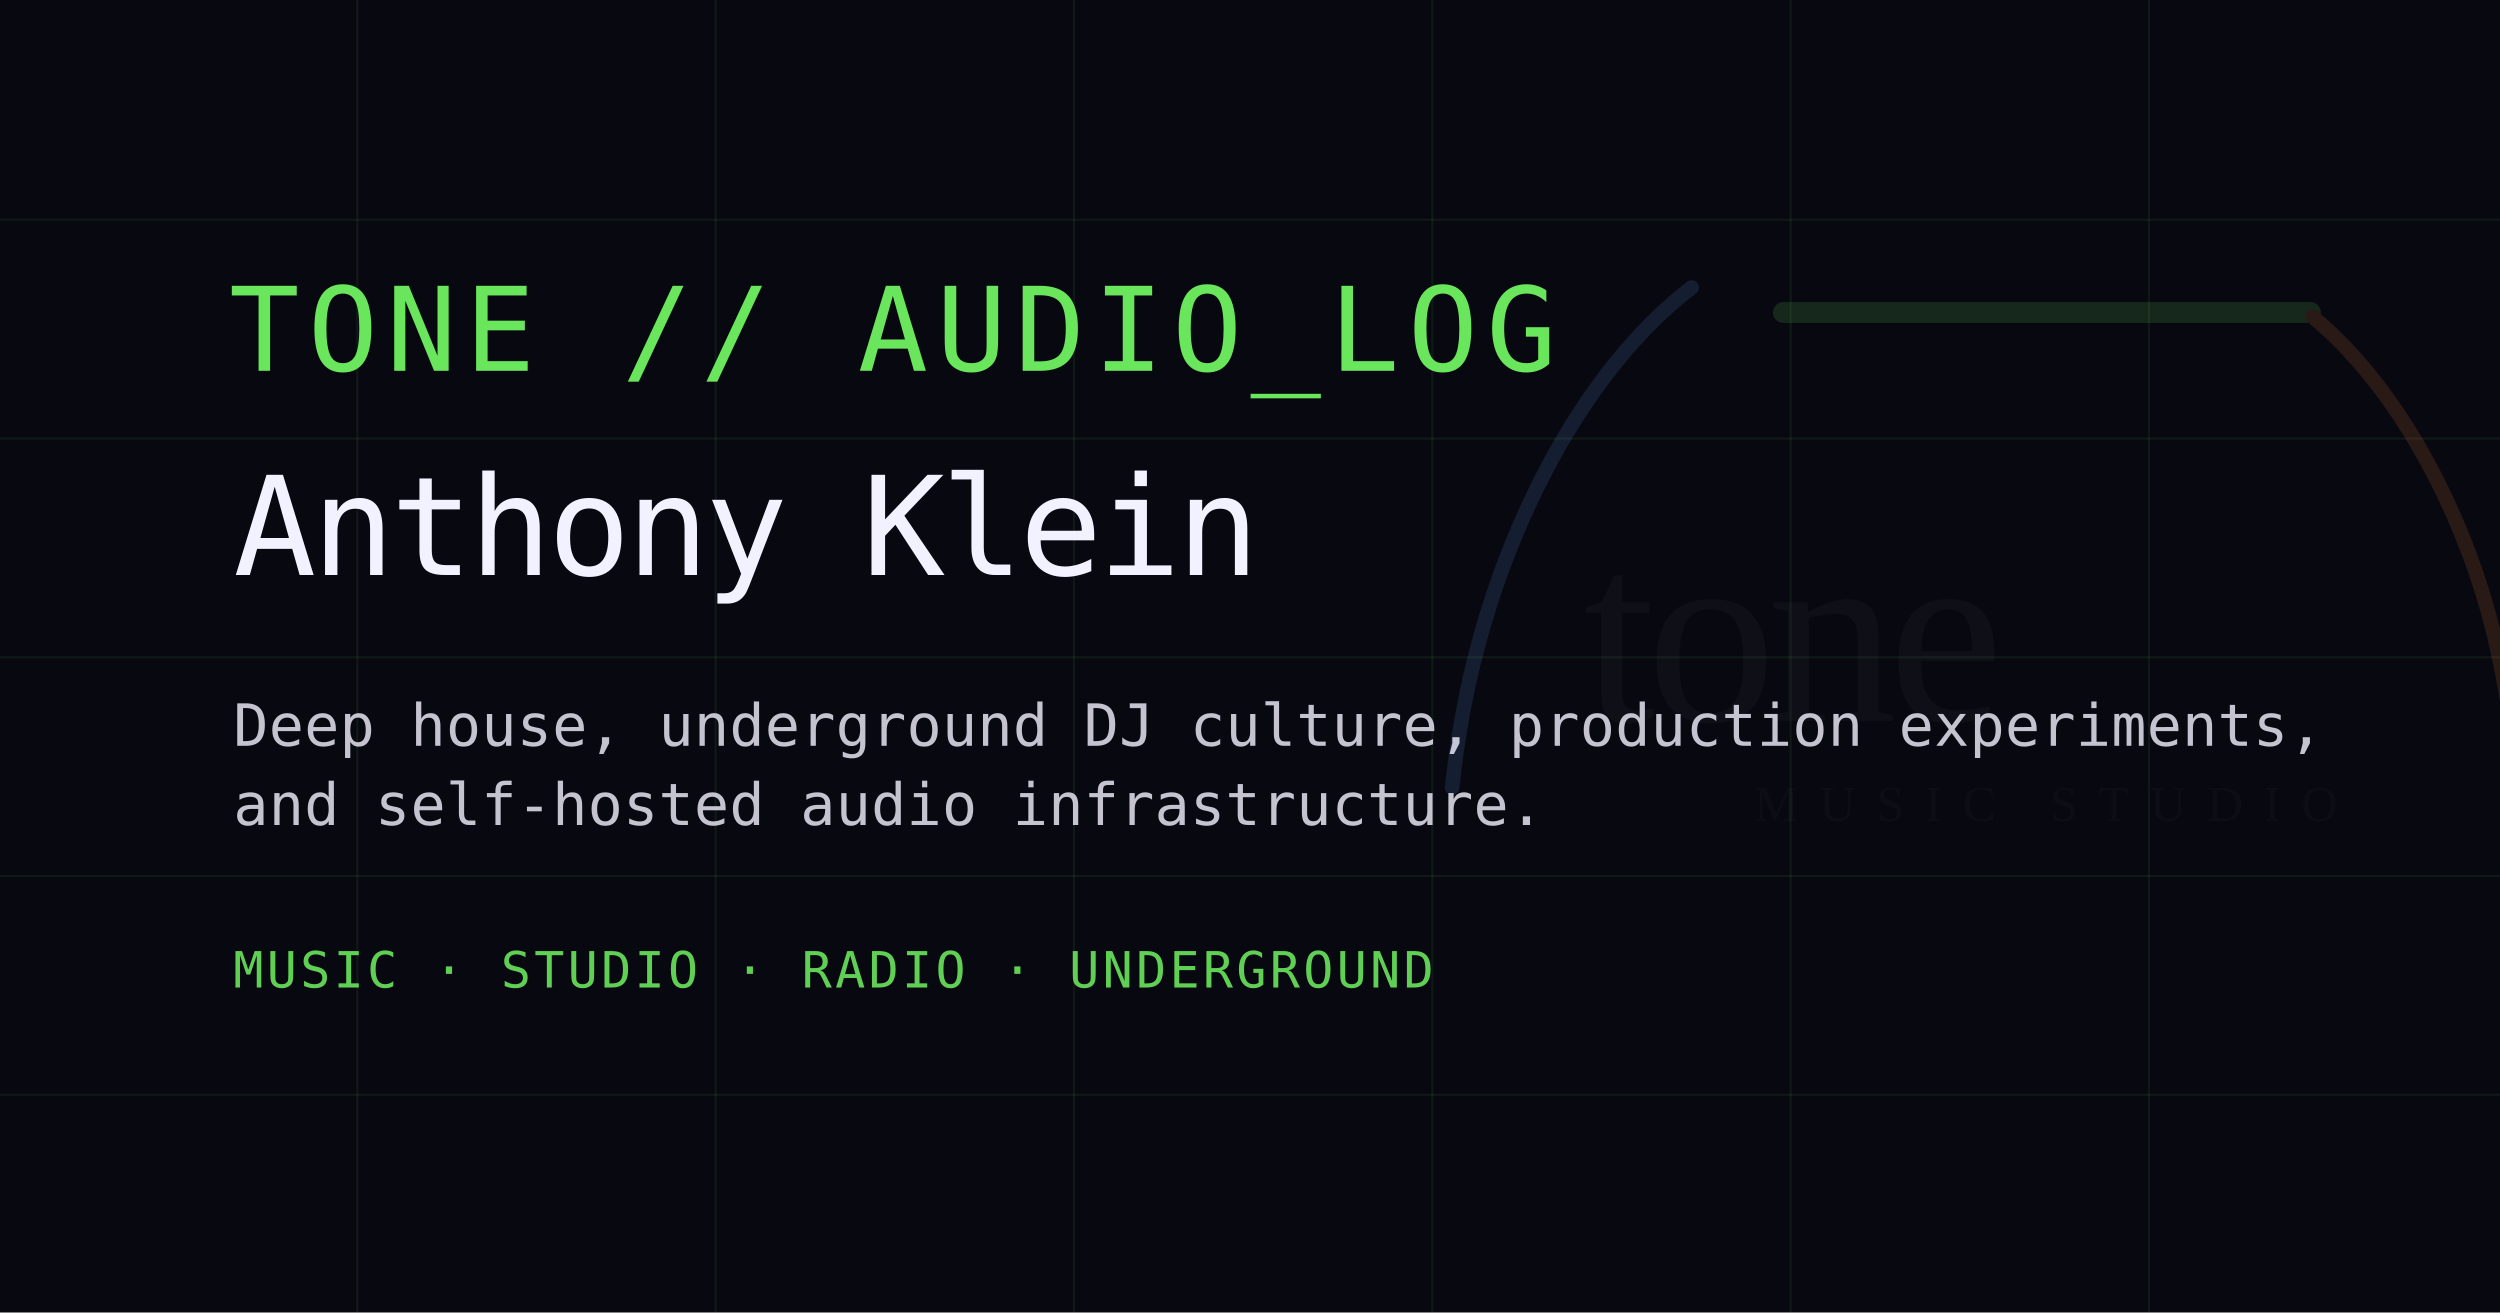
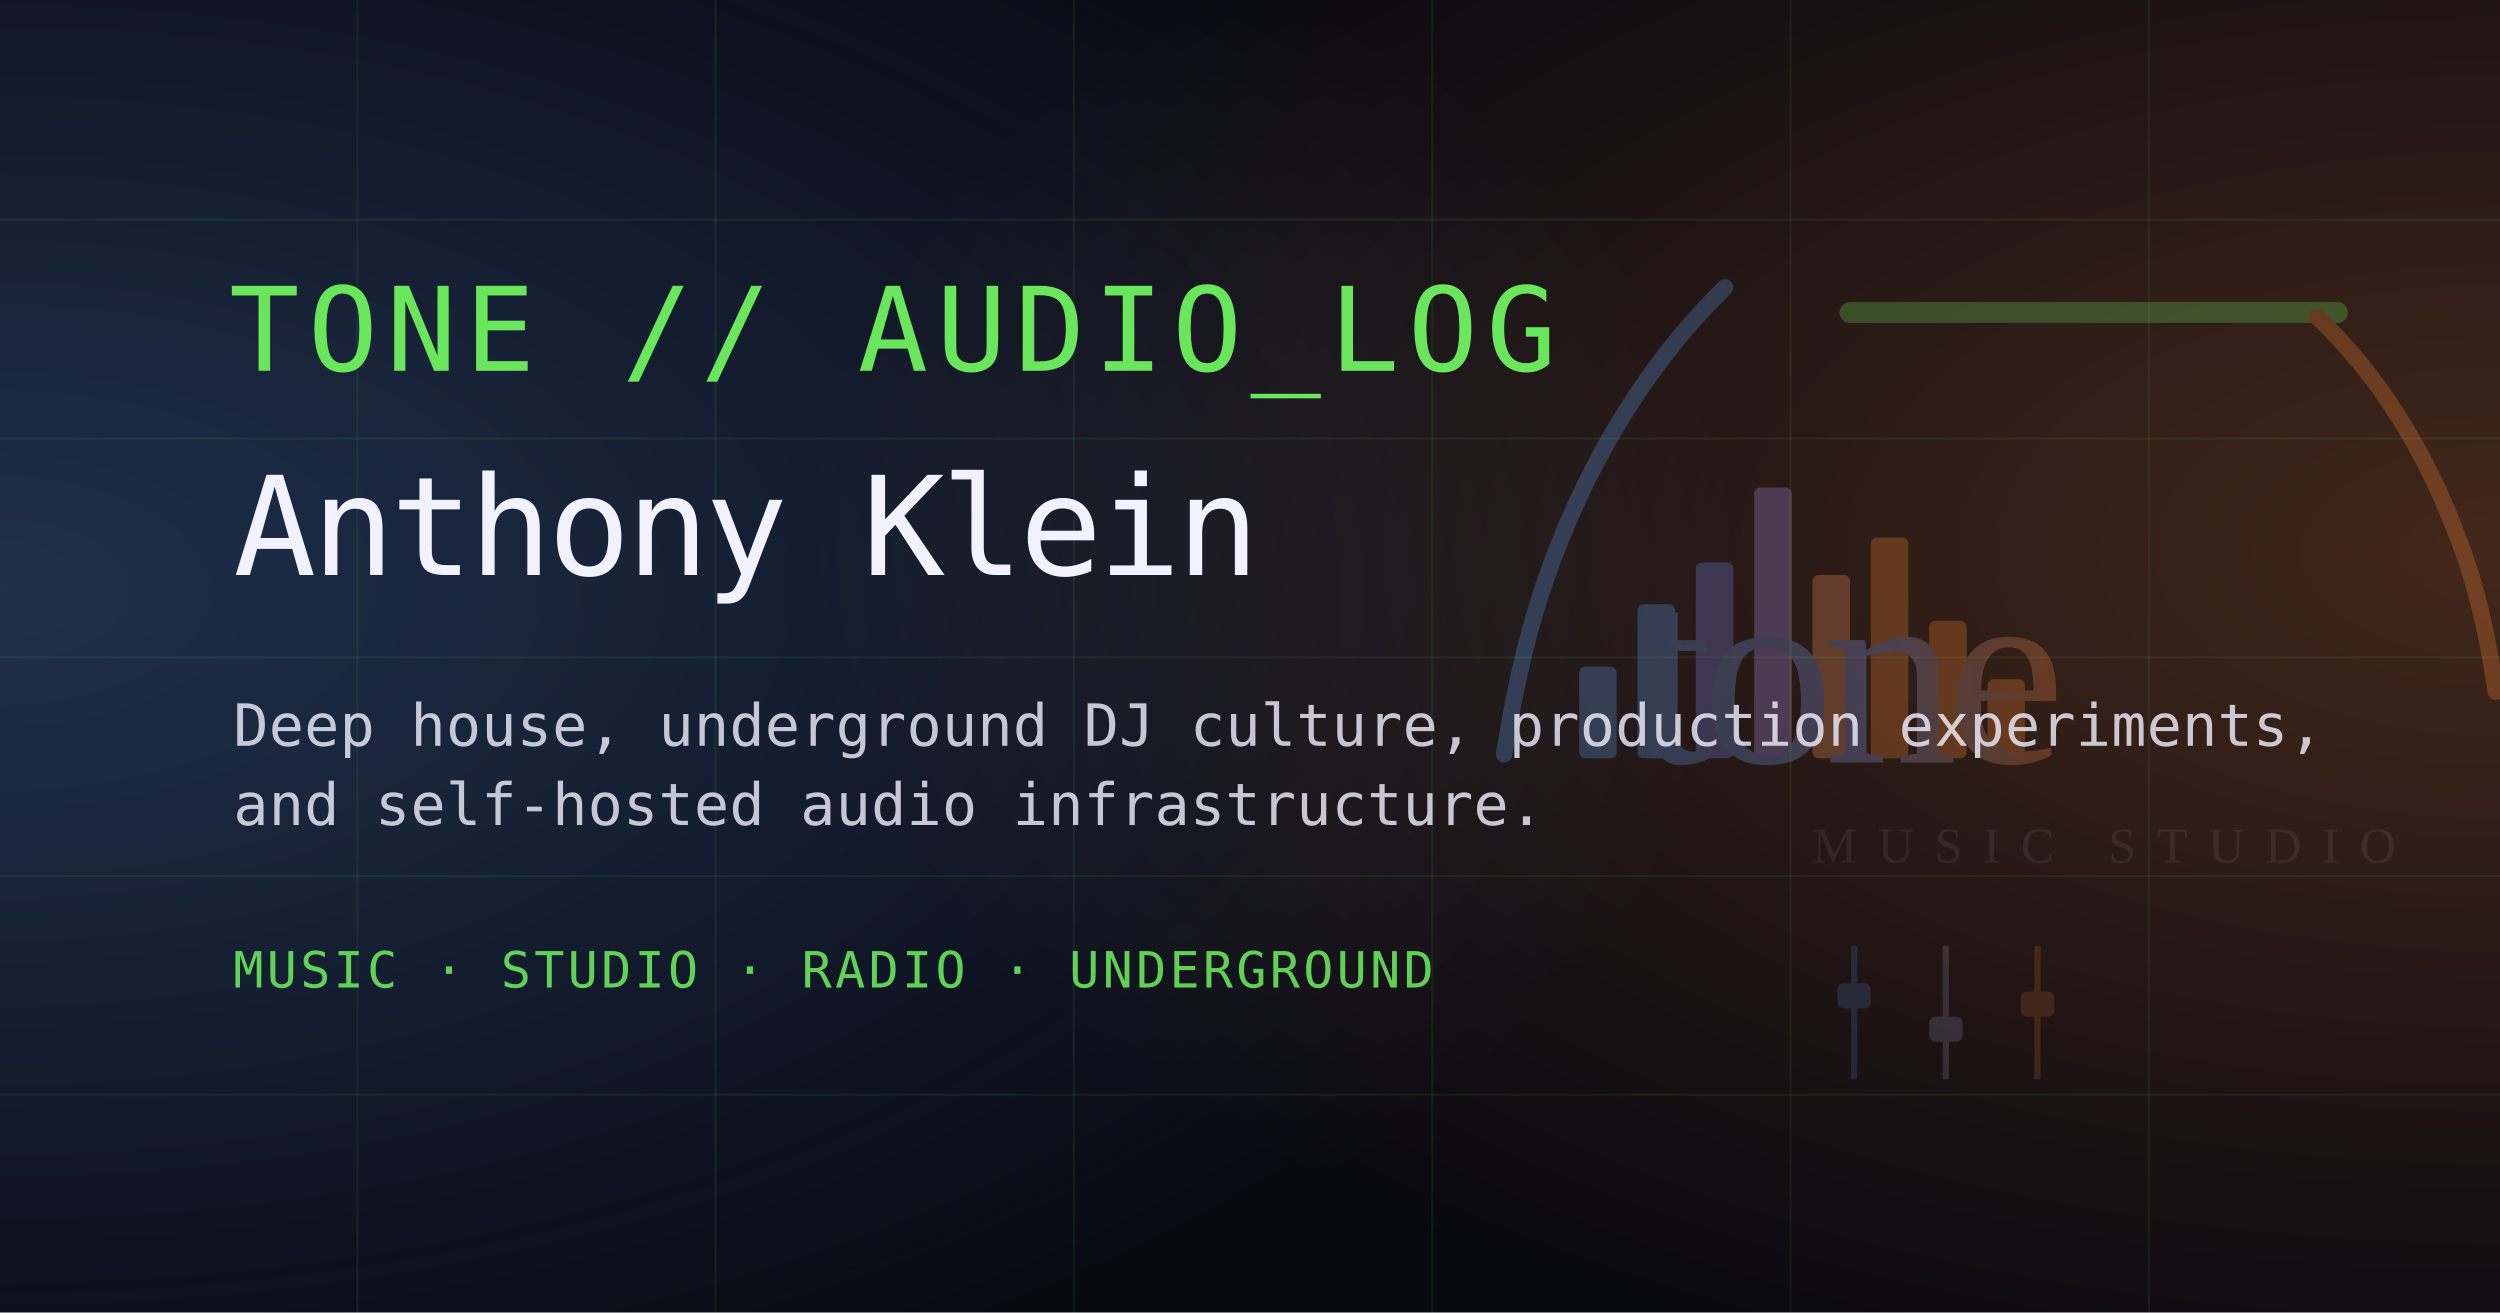
<svg xmlns="http://www.w3.org/2000/svg" viewBox="0 0 1200 630" role="img" aria-labelledby="title desc">
+   <defs>
+     <linearGradient id="toneWordGlow" x1="0%" y1="50%" x2="100%" y2="50%">
+       <stop offset="0%" stop-color="#60a5fa" />
+       <stop offset="55%" stop-color="#96a8ff" />
+       <stop offset="100%" stop-color="#ff8c3a" />
+     </linearGradient>
+     <linearGradient id="eqGlow" x1="0%" y1="0%" x2="100%" y2="0%">
+       <stop offset="0%" stop-color="#60a5fa" />
+       <stop offset="50%" stop-color="#b29cff" />
+       <stop offset="100%" stop-color="#ff8c3a" />
+     </linearGradient>
+     <radialGradient id="blueBloom" cx="0%" cy="45%" r="70%">
+       <stop offset="0%" stop-color="#60a5fa" stop-opacity="0.26" />
+       <stop offset="100%" stop-color="#60a5fa" stop-opacity="0" />
+     </radialGradient>
+     <radialGradient id="orangeBloom" cx="100%" cy="42%" r="68%">
+       <stop offset="0%" stop-color="#ff8c3a" stop-opacity="0.24" />
+       <stop offset="100%" stop-color="#ff8c3a" stop-opacity="0" />
+     </radialGradient>
+   </defs>
  <rect width="1200" height="630" fill="#080810" />
-   <g stroke="rgba(106,230,92,0.08)" stroke-width="1">
+   <rect width="1200" height="630" fill="url(#blueBloom)" />
+   <rect width="1200" height="630" fill="url(#orangeBloom)" />
+   <g stroke="#6ae65c" stroke-opacity="0.08" stroke-width="1">
    <path d="M0 105.5h1200M0 210.5h1200M0 315.5h1200M0 420.5h1200M0 525.5h1200" />
    <path d="M171.5 0v630M343.5 0v630M515.5 0v630M687.5 0v630M859.5 0v630M1031.5 0v630" />
  </g>
-   <g opacity="0.14">
-     <path d="M856 150c84 0 169 0 253 0" stroke="#6ae65c" stroke-width="10" stroke-linecap="round" />
-     <path d="M812 138c-34 26-68 72-92 138-14 39-20 74-23 102" stroke="#60a5fa" stroke-width="7" stroke-linecap="round" fill="none" />
-     <path d="M114 0" fill="none" />
-     <path d="M1110 152c28 23 56 62 76 116 11 30 16 57 19 79" stroke="#ff8c3a" stroke-width="7" stroke-linecap="round" fill="none" />
-     <text x="760" y="346" fill="rgba(242,241,255,0.22)" font-size="124" font-weight="500" letter-spacing="-4">tone</text>
-     <text x="842" y="394" fill="rgba(242,241,255,0.16)" font-size="24" font-weight="400" letter-spacing="10">MUSIC STUDIO</text>
+   <g opacity="0.26">
+     <path d="M888 150c78 0 156 0 234 0" stroke="#6ae65c" stroke-width="10" stroke-linecap="round" />
+     <path d="M828 138c-34 33-65 80-86 140-11 32-16 60-20 84" stroke="#60a5fa" stroke-width="8" stroke-linecap="round" fill="none" />
+     <path d="M1112 152c28 26 53 64 70 112 9 25 13 48 16 68" stroke="#ff8c3a" stroke-width="8" stroke-linecap="round" fill="none" />
+     <g transform="translate(800 216)">
+       <rect x="-42" y="104" width="18" height="44" rx="3" fill="#60a5fa" />
+       <rect x="-14" y="74" width="18" height="74" rx="3" fill="#60a5fa" />
+       <rect x="14" y="54" width="18" height="94" rx="3" fill="#7a8cff" />
+       <rect x="42" y="18" width="18" height="130" rx="3" fill="#b29cff" />
+       <rect x="70" y="60" width="18" height="88" rx="3" fill="#ff9f66" />
+       <rect x="98" y="42" width="18" height="106" rx="3" fill="#ff8c3a" />
+       <rect x="126" y="82" width="18" height="66" rx="3" fill="#ff8c3a" />
+       <rect x="154" y="110" width="18" height="38" rx="3" fill="#ff8c3a" />
+     </g>
+     <text x="786" y="366" fill="url(#toneWordGlow)" font-size="128" font-weight="500" letter-spacing="-5">tone</text>
+     <text x="870" y="414" fill="#f2f1ff" fill-opacity="0.28" font-size="24" font-weight="400" letter-spacing="10">MUSIC STUDIO</text>
+     <g transform="translate(890 454)" opacity="0.58">
+       <line x1="0" y1="0" x2="0" y2="64" stroke="#60a5fa" stroke-width="3" />
+       <rect x="-8" y="18" width="16" height="12" rx="3" fill="#60a5fa" />
+       <line x1="44" y1="0" x2="44" y2="64" stroke="#c8c4ff" stroke-width="3" />
+       <rect x="36" y="34" width="16" height="12" rx="3" fill="#c8c4ff" />
+       <line x1="88" y1="0" x2="88" y2="64" stroke="#ff8c3a" stroke-width="3" />
+       <rect x="80" y="22" width="16" height="12" rx="3" fill="#ff8c3a" />
+     </g>
  </g>
  <g font-family="'JetBrains Mono', 'Fira Mono', monospace" text-rendering="geometricPrecision">
    <text x="110" y="178" fill="#6ae65c" font-size="56" font-weight="500" letter-spacing="4">TONE // AUDIO_LOG</text>
    <text x="112" y="276" fill="#f2f1ff" font-size="66" font-weight="500" letter-spacing="-2">Anthony Klein</text>
-     <text x="112" y="358" fill="rgba(242,241,255,0.8)" font-size="28" font-weight="400" letter-spacing="0.15">
+     <text x="112" y="358" fill="#f2f1ff" fill-opacity="0.8" font-size="28" font-weight="400" letter-spacing="0.15">
      <tspan x="112" dy="0">Deep house, underground DJ culture, production experiments,</tspan>
      <tspan x="112" dy="38">and self-hosted audio infrastructure.</tspan>
    </text>
-     <text x="112" y="474" fill="rgba(106,230,92,0.9)" font-size="24" font-weight="400" letter-spacing="1.6">MUSIC · STUDIO · RADIO · UNDERGROUND</text>
+     <text x="112" y="474" fill="#6ae65c" fill-opacity="0.9" font-size="24" font-weight="400" letter-spacing="1.6">MUSIC · STUDIO · RADIO · UNDERGROUND</text>
  </g>
</svg>
